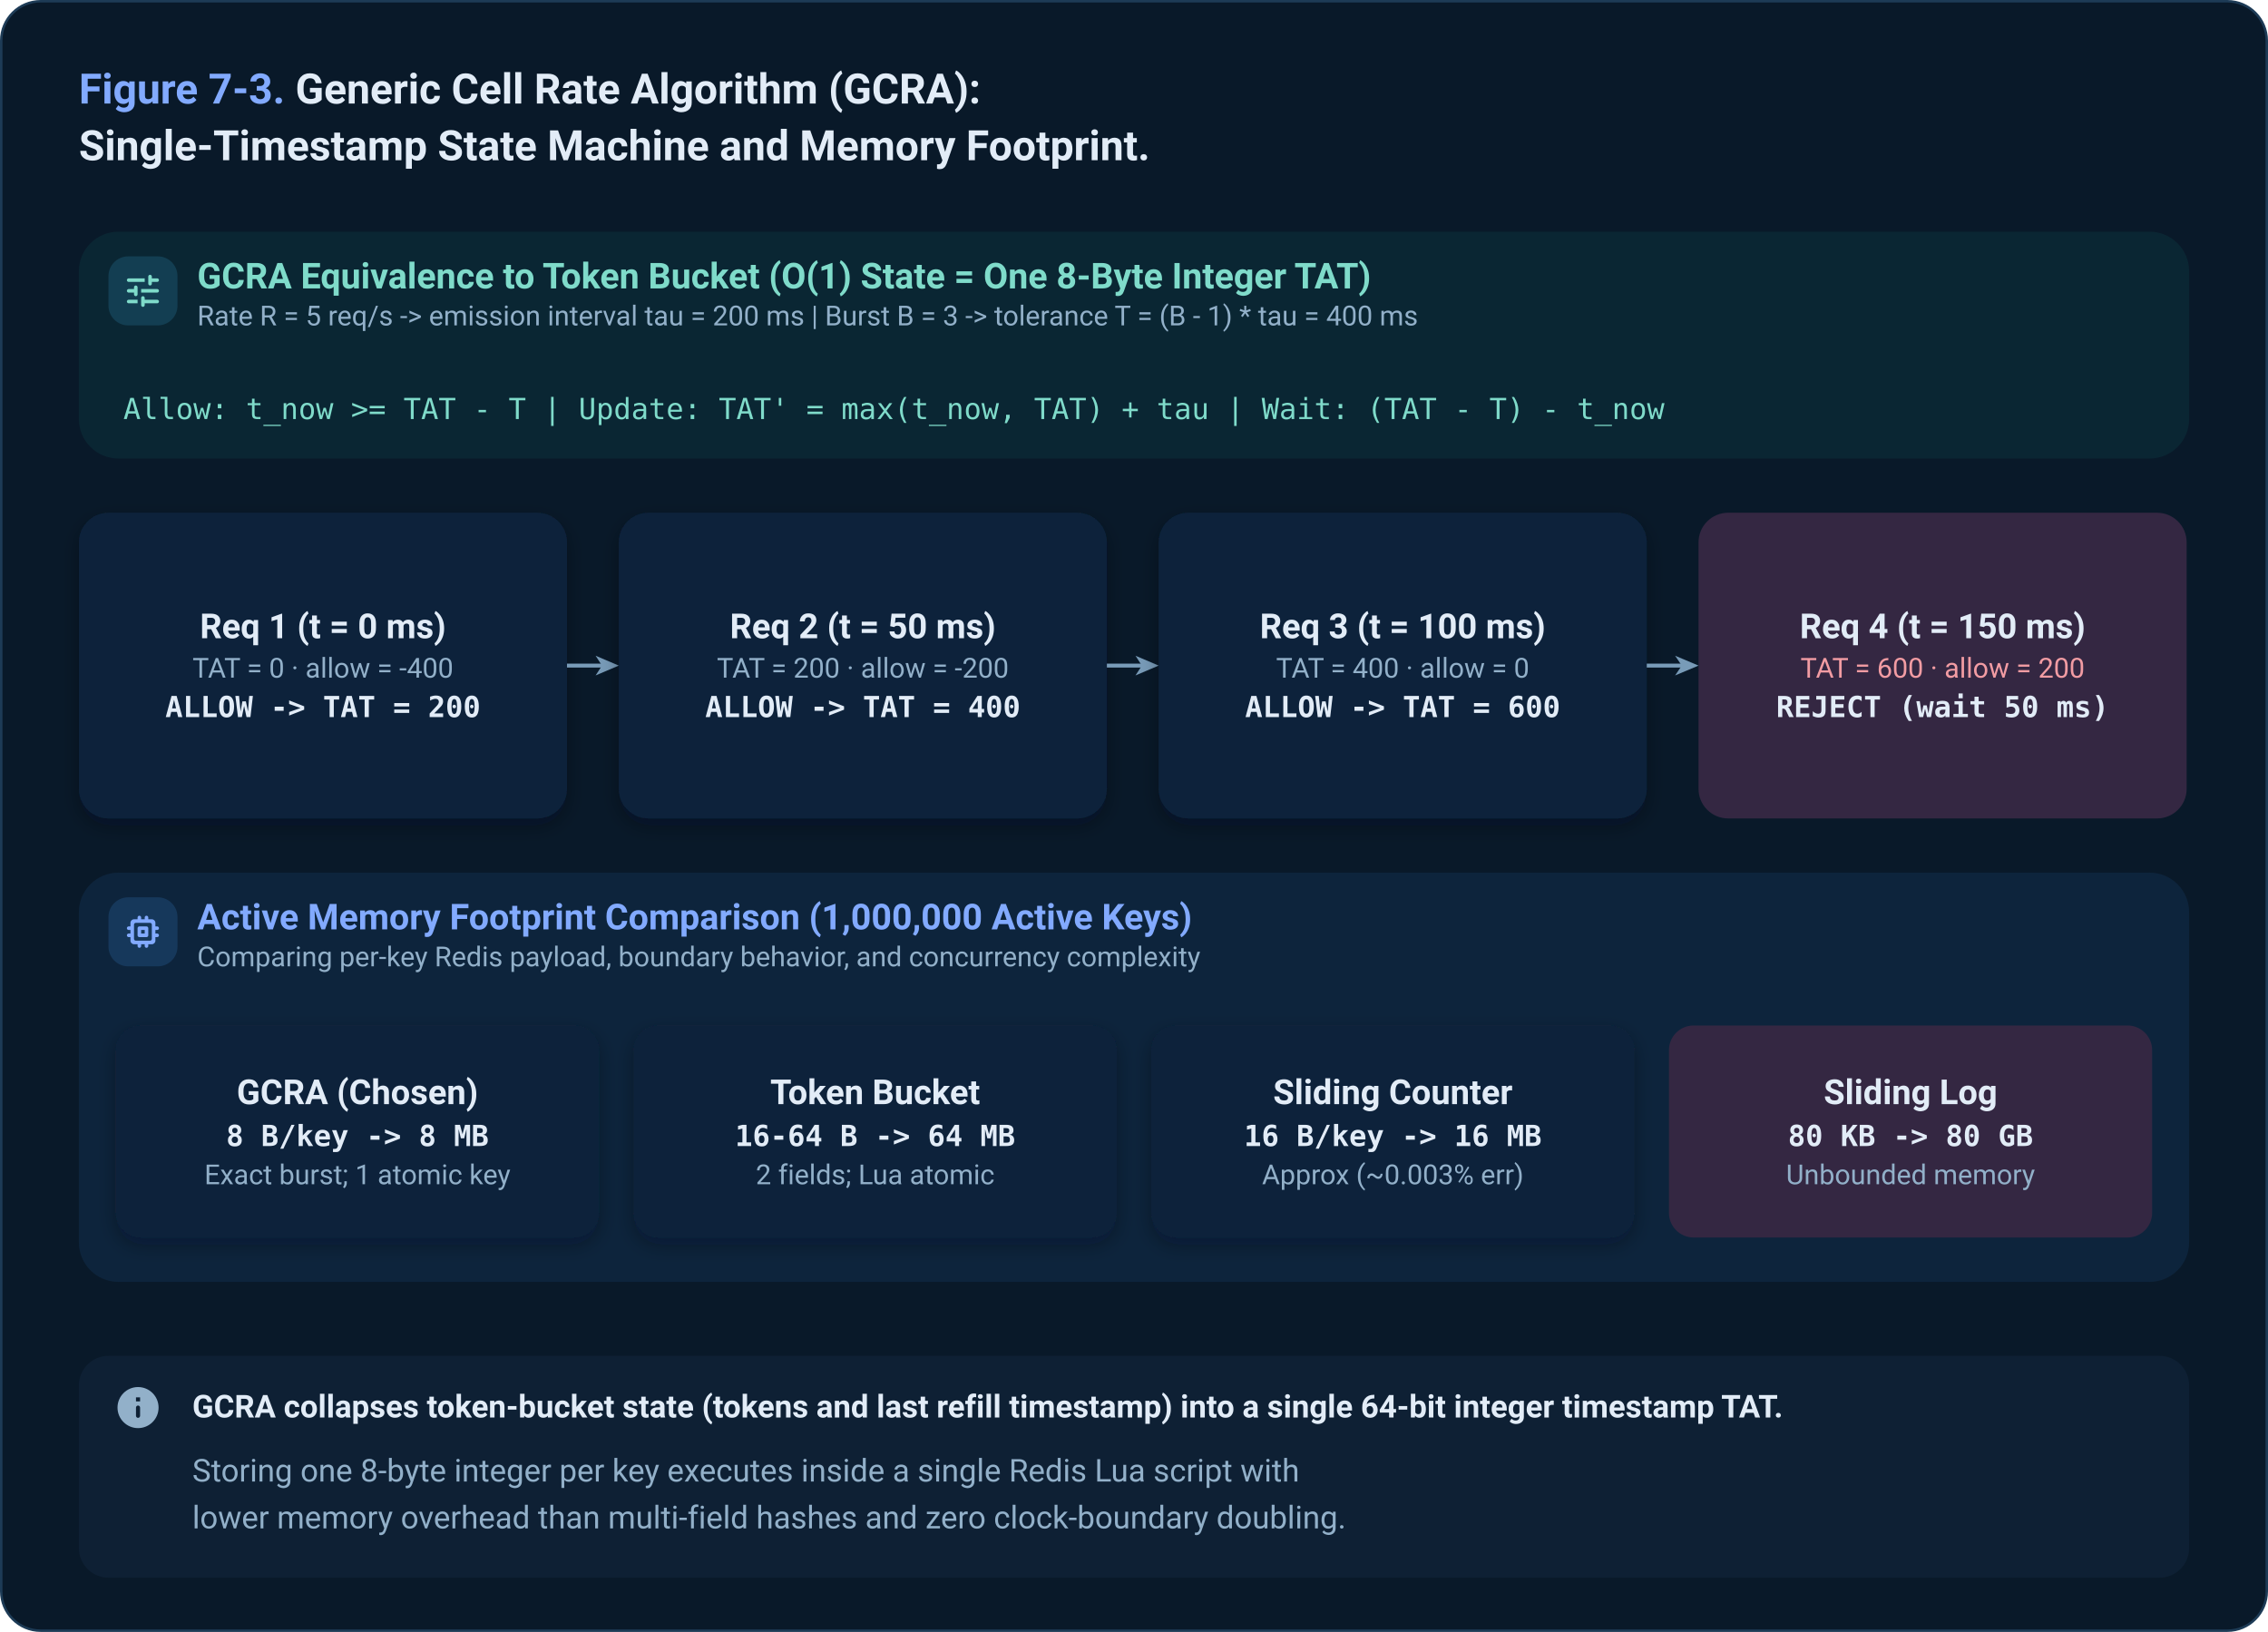
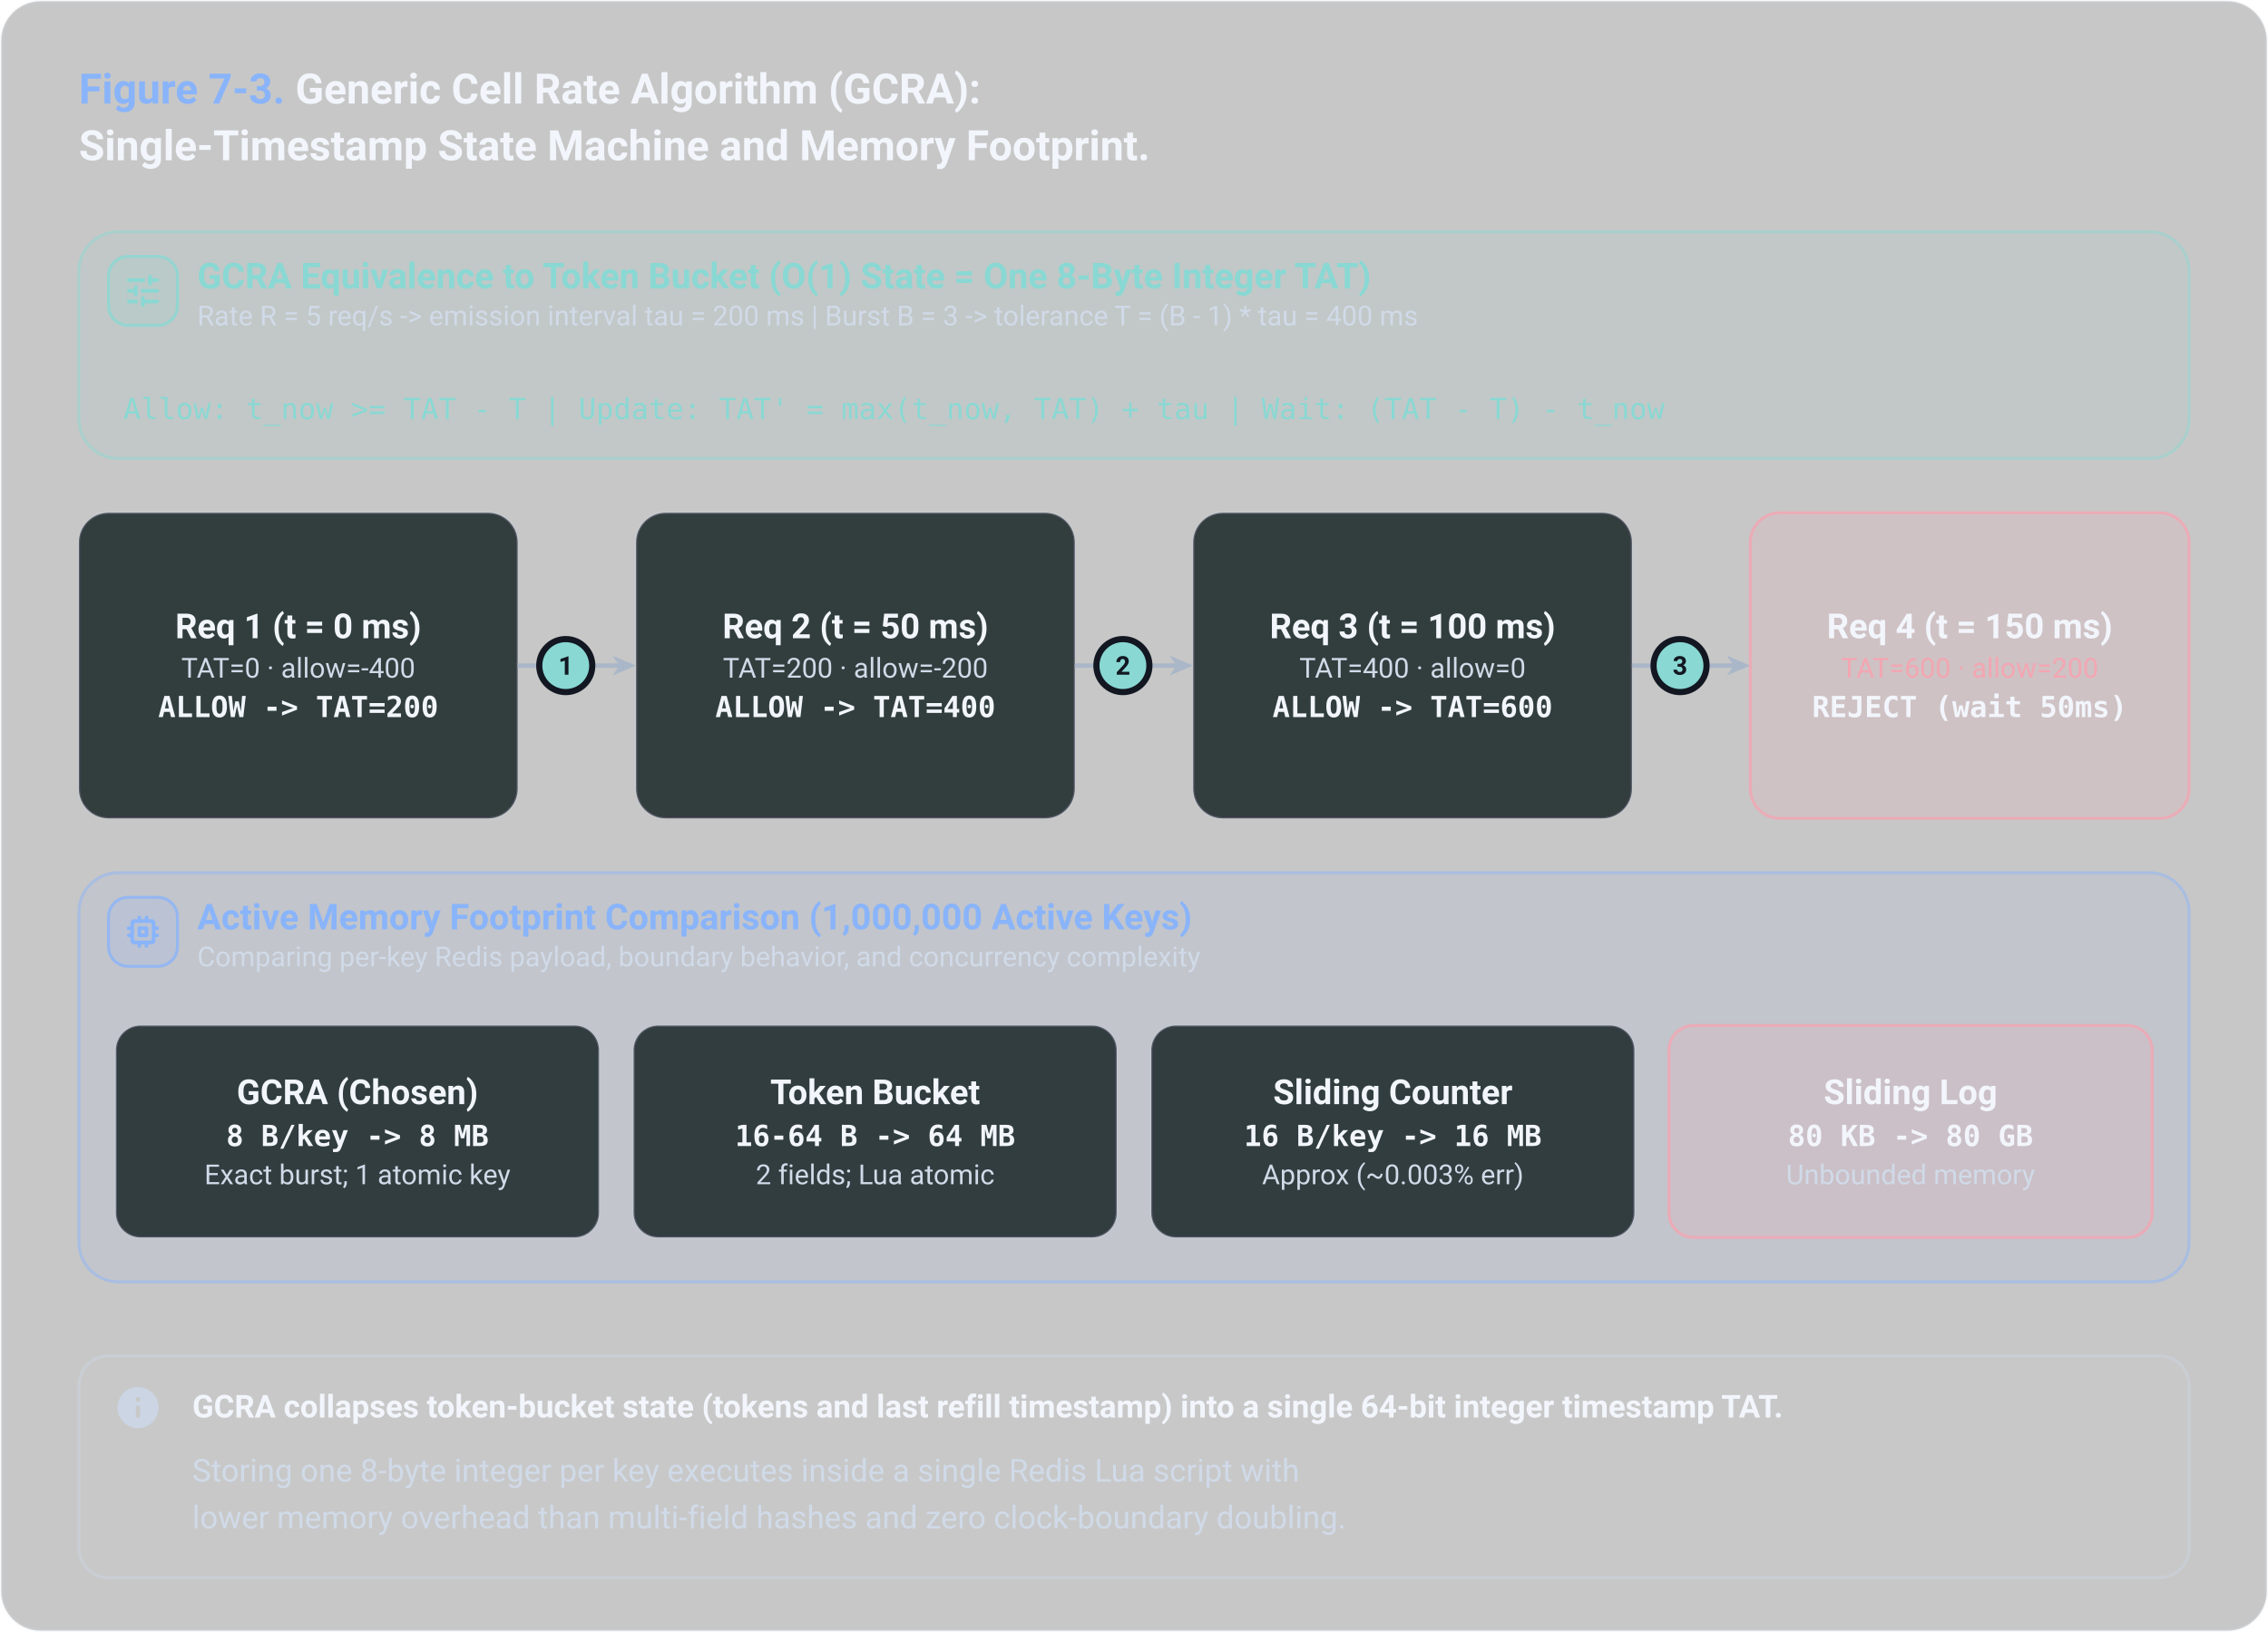
<svg xmlns="http://www.w3.org/2000/svg" viewBox="0 0 920 662" width="920" height="662">
  <style>
-     text { font-family: -apple-system, BlinkMacSystemFont, "Segoe UI", Roboto, "Helvetica Neue", Arial, sans-serif; fill: #E2ECF7; }
-     .paper { fill: #091929; }
-     .frame { fill: #091929; stroke: #1D3B56; stroke-width: 1; }
-     .card { fill: #10243A; }
-     .hair { stroke: #1D3B56; stroke-width: 1.2; fill: none; }
-     .muted { fill: #92B0C9; }
-     .ink { fill: #E2ECF7; }
+     text { font-family: -apple-system, BlinkMacSystemFont, "Segoe UI", Roboto, "Helvetica Neue", Arial, sans-serif; fill: #F2F6FC; }
+     .paper { fill: #121722; }
+     .frame { fill: rgba(0, 0, 0, 0.22); stroke: rgba(226, 232, 240, 0.18); stroke-width: 1.2; }
+     .card { fill: rgba(13, 18, 28, 0.80); stroke: rgba(203, 213, 225, 0.24); stroke-width: 1; }
+     .hair { stroke: rgba(226, 232, 240, 0.18); stroke-width: 1.2; fill: none; }
+     .muted { fill: #D0DAE8; }
+     .ink { fill: #F2F6FC; }
    .title { font-size: 17.0px; font-weight: 650; }
    .head { font-size: 14.5px; font-weight: 650; }
    .name { font-size: 14.0px; font-weight: 650; }
    .body { font-size: 13.0px; }
    .sub { font-size: 12.2px; }
    .mono { font-size: 11.8px; font-family: "SF Mono", SFMono-Regular, ui-monospace, Menlo, Consolas, monospace; }
    .monob { font-size: 11.8px; font-weight: 650; font-family: "SF Mono", SFMono-Regular, ui-monospace, Menlo, Consolas, monospace; }
    .small { font-size: 11.2px; }
    .badge { font-size: 10.5px; font-weight: 650; }
    .note { font-size: 12.8px; }
    .noteb { font-size: 12.8px; font-weight: 650; }
-     .sub, .small, .note { fill: #92B0C9; }
-     .c-blue { fill: #0D243C; }
-     .m-blue { fill: #16385B; }
-     .a-blue { fill: #82AAFF; }
-     .t-blue { fill: #82AAFF; }
-     .w-blue { stroke: #82AAFF; fill: none; stroke-linecap: butt; stroke-linejoin: round; }
-     .o-blue { stroke: #82AAFF; fill: none; stroke-width: 1.5; }
-     .h-blue { stroke: #82AAFF; stroke-width: 1.4; }
-     .c-green { fill: #0C272B; }
-     .m-green { fill: #153F44; }
-     .a-green { fill: #ADDB67; }
-     .t-green { fill: #ADDB67; }
-     .w-green { stroke: #ADDB67; fill: none; stroke-linecap: butt; stroke-linejoin: round; }
-     .o-green { stroke: #ADDB67; fill: none; stroke-width: 1.5; }
-     .h-green { stroke: #ADDB67; stroke-width: 1.4; }
-     .c-amber { fill: #13263B; }
-     .m-amber { fill: #1F3B58; }
-     .a-amber { fill: #ECC48D; }
-     .t-amber { fill: #ECC48D; }
-     .w-amber { stroke: #ECC48D; fill: none; stroke-linecap: butt; stroke-linejoin: round; }
-     .o-amber { stroke: #ECC48D; fill: none; stroke-width: 1.5; }
-     .h-amber { stroke: #ECC48D; stroke-width: 1.4; }
-     .c-red { fill: #211B2D; }
-     .m-red { fill: #342742; }
-     .a-red { fill: #F29CA3; }
-     .t-red { fill: #F29CA3; }
-     .w-red { stroke: #F29CA3; fill: none; stroke-linecap: butt; stroke-linejoin: round; }
-     .o-red { stroke: #F29CA3; fill: none; stroke-width: 1.5; }
-     .h-red { stroke: #F29CA3; stroke-width: 1.4; }
-     .c-purple { fill: #13223D; }
-     .m-purple { fill: #1E355E; }
-     .a-purple { fill: #9EC5FF; }
-     .t-purple { fill: #9EC5FF; }
-     .w-purple { stroke: #9EC5FF; fill: none; stroke-linecap: butt; stroke-linejoin: round; }
-     .o-purple { stroke: #9EC5FF; fill: none; stroke-width: 1.5; }
-     .h-purple { stroke: #9EC5FF; stroke-width: 1.4; }
-     .c-teal { fill: #0A2633; }
-     .m-teal { fill: #133E52; }
-     .a-teal { fill: #7FDBCA; }
-     .t-teal { fill: #7FDBCA; }
-     .w-teal { stroke: #7FDBCA; fill: none; stroke-linecap: butt; stroke-linejoin: round; }
-     .o-teal { stroke: #7FDBCA; fill: none; stroke-width: 1.5; }
-     .h-teal { stroke: #7FDBCA; stroke-width: 1.4; }
-     .c-gray { fill: #0E2034; }
-     .m-gray { fill: #1A324D; }
-     .a-gray { fill: #92B0C9; }
-     .t-gray { fill: #92B0C9; }
-     .w-gray { stroke: #92B0C9; fill: none; stroke-linecap: butt; stroke-linejoin: round; }
-     .o-gray { stroke: #92B0C9; fill: none; stroke-width: 1.5; }
-     .h-gray { stroke: #92B0C9; stroke-width: 1.4; }
-     .c-wire { fill: #0E2034; }
-     .m-wire { fill: #1A324D; }
-     .a-wire { fill: #789BB8; }
-     .t-wire { fill: #789BB8; }
-     .w-wire { stroke: #789BB8; fill: none; stroke-linecap: butt; stroke-linejoin: round; }
-     .o-wire { stroke: #789BB8; fill: none; stroke-width: 1.5; }
-     .h-wire { stroke: #789BB8; stroke-width: 1.4; }
+     .sub, .small, .note { fill: #D0DAE8; }
+     .c-blue { fill: rgba(137, 180, 250, 0.08); stroke: #89B4FA; stroke-opacity: 0.48; stroke-width: 1.2; }
+     .m-blue { fill: rgba(137, 180, 250, 0.16); stroke: #89B4FA; stroke-opacity: 0.78; stroke-width: 1.2; }
+     .a-blue { fill: #89B4FA; }
+     .t-blue { fill: #89B4FA; }
+     .w-blue { stroke: #89B4FA; fill: none; stroke-linecap: butt; stroke-linejoin: round; }
+     .o-blue { stroke: #89B4FA; fill: none; stroke-width: 1.5; }
+     .h-blue { stroke: #89B4FA; stroke-width: 1.4; }
+     .c-green { fill: rgba(166, 227, 161, 0.08); stroke: #A6E3A1; stroke-opacity: 0.48; stroke-width: 1.2; }
+     .m-green { fill: rgba(166, 227, 161, 0.15); stroke: #A6E3A1; stroke-opacity: 0.78; stroke-width: 1.2; }
+     .a-green { fill: #A6E3A1; }
+     .t-green { fill: #A6E3A1; }
+     .w-green { stroke: #A6E3A1; fill: none; stroke-linecap: butt; stroke-linejoin: round; }
+     .o-green { stroke: #A6E3A1; fill: none; stroke-width: 1.5; }
+     .h-green { stroke: #A6E3A1; stroke-width: 1.4; }
+     .c-amber { fill: rgba(242, 201, 138, 0.08); stroke: #F2C98A; stroke-opacity: 0.48; stroke-width: 1.2; }
+     .m-amber { fill: rgba(242, 201, 138, 0.16); stroke: #F2C98A; stroke-opacity: 0.78; stroke-width: 1.2; }
+     .a-amber { fill: #F2C98A; }
+     .t-amber { fill: #F2C98A; }
+     .w-amber { stroke: #F2C98A; fill: none; stroke-linecap: butt; stroke-linejoin: round; }
+     .o-amber { stroke: #F2C98A; fill: none; stroke-width: 1.5; }
+     .h-amber { stroke: #F2C98A; stroke-width: 1.4; }
+     .c-red { fill: rgba(243, 166, 178, 0.08); stroke: #F3A6B2; stroke-opacity: 0.48; stroke-width: 1.2; }
+     .m-red { fill: rgba(243, 166, 178, 0.16); stroke: #F3A6B2; stroke-opacity: 0.78; stroke-width: 1.2; }
+     .a-red { fill: #F3A6B2; }
+     .t-red { fill: #F3A6B2; }
+     .w-red { stroke: #F3A6B2; fill: none; stroke-linecap: butt; stroke-linejoin: round; }
+     .o-red { stroke: #F3A6B2; fill: none; stroke-width: 1.5; }
+     .h-red { stroke: #F3A6B2; stroke-width: 1.4; }
+     .c-purple { fill: rgba(200, 182, 255, 0.08); stroke: #C8B6FF; stroke-opacity: 0.48; stroke-width: 1.2; }
+     .m-purple { fill: rgba(200, 182, 255, 0.16); stroke: #C8B6FF; stroke-opacity: 0.78; stroke-width: 1.2; }
+     .a-purple { fill: #C8B6FF; }
+     .t-purple { fill: #C8B6FF; }
+     .w-purple { stroke: #C8B6FF; fill: none; stroke-linecap: butt; stroke-linejoin: round; }
+     .o-purple { stroke: #C8B6FF; fill: none; stroke-width: 1.5; }
+     .h-purple { stroke: #C8B6FF; stroke-width: 1.4; }
+     .c-teal { fill: rgba(137, 216, 211, 0.08); stroke: #89D8D3; stroke-opacity: 0.48; stroke-width: 1.2; }
+     .m-teal { fill: rgba(137, 216, 211, 0.15); stroke: #89D8D3; stroke-opacity: 0.78; stroke-width: 1.2; }
+     .a-teal { fill: #89D8D3; }
+     .t-teal { fill: #89D8D3; }
+     .w-teal { stroke: #89D8D3; fill: none; stroke-linecap: butt; stroke-linejoin: round; }
+     .o-teal { stroke: #89D8D3; fill: none; stroke-width: 1.5; }
+     .h-teal { stroke: #89D8D3; stroke-width: 1.4; }
+     .c-gray { fill: rgba(226, 232, 240, 0.04); stroke: #CBD5E4; stroke-opacity: 0.48; stroke-width: 1.2; }
+     .m-gray { fill: rgba(226, 232, 240, 0.10); stroke: #CBD5E4; stroke-opacity: 0.78; stroke-width: 1.2; }
+     .a-gray { fill: #CBD5E4; }
+     .t-gray { fill: #CBD5E4; }
+     .w-gray { stroke: #CBD5E4; fill: none; stroke-linecap: butt; stroke-linejoin: round; }
+     .o-gray { stroke: #CBD5E4; fill: none; stroke-width: 1.5; }
+     .h-gray { stroke: #CBD5E4; stroke-width: 1.4; }
+     .c-wire { fill: rgba(226, 232, 240, 0.04); }
+     .m-wire { fill: rgba(226, 232, 240, 0.10); }
+     .a-wire { fill: #AAB7C9; }
+     .t-wire { fill: #AAB7C9; }
+     .w-wire { stroke: #AAB7C9; fill: none; stroke-linecap: butt; stroke-linejoin: round; }
+     .o-wire { stroke: #AAB7C9; fill: none; stroke-width: 1.5; }
+     .h-wire { stroke: #AAB7C9; stroke-width: 1.4; }
  </style>
  <defs>
    <filter id="lift" x="-10%" y="-15%" width="120%" height="140%">
-       <feDropShadow dx="0" dy="1" stdDeviation="1.2" flood-color="#010A14" flood-opacity="0.45" />
-       <feDropShadow dx="0" dy="3" stdDeviation="4" flood-color="#010A14" flood-opacity="0.32" />
+       <feDropShadow dx="0" dy="1" stdDeviation="1.2" flood-color="#000000" flood-opacity="0.0" />
+       <feDropShadow dx="0" dy="3" stdDeviation="4" flood-color="#000000" flood-opacity="0.00" />
    </filter>
  </defs>
  <rect x="0.5" y="0.5" width="919" height="661" rx="16" class="frame" />
  <text x="32" y="42" class="title">
    <tspan class="t-blue">Figure 7-3.</tspan> Generic Cell Rate Algorithm (GCRA):</text>
  <text x="32" y="65" class="title">Single-Timestamp State Machine and Memory Footprint.</text>
  <g transform="translate(0 94)">
    <rect x="32.0" y="0.0" width="856.0" height="92.0" rx="16" class="c-teal" />
    <rect x="44.0" y="10.0" width="28.0" height="28.0" rx="8" class="m-teal" />
    <g transform="translate(49.3 15.3) scale(0.723)" class="a-teal">
      <path d="M3 18c0 .55.45 1 1 1h5v-2H4c-.55 0-1 .45-1 1zM3 6c0 .55.45 1 1 1h9V5H4c-.55 0-1 .45-1 1zm10 14v-1h7c.55 0 1-.45 1-1s-.45-1-1-1h-7v-1c0-.55-.45-1-1-1s-1 .45-1 1v4c0 .55.45 1 1 1s1-.45 1-1zM7 10v1H4c-.55 0-1 .45-1 1s.45 1 1 1h3v1c0 .55.45 1 1 1s1-.45 1-1v-4c0-.55-.45-1-1-1s-1 .45-1 1zm14 2c0-.55-.45-1-1-1h-9v2h9c.55 0 1-.45 1-1zm-5-3c.55 0 1-.45 1-1V7h3c.55 0 1-.45 1-1s-.45-1-1-1h-3V4c0-.55-.45-1-1-1s-1 .45-1 1v4c0 .55.45 1 1 1z" />
    </g>
    <text x="80.0" y="23.0" class="head t-teal" data-fit="80.0,878.0">GCRA Equivalence to Token Bucket (O(1) State = One 8-Byte Integer TAT)</text>
    <text x="80.0" y="38.0" class="small" data-fit="80.0,878.0">Rate R = 5 req/s -&gt; emission interval tau = 200 ms   |   Burst B = 3 -&gt; tolerance T = (B - 1) * tau = 400 ms</text>
    <text x="50.0" y="76.0" class="mono t-teal">Allow: t_now &gt;= TAT - T    |    Update: TAT' = max(t_now, TAT) + tau    |    Wait: (TAT - T) - t_now</text>
-     <rect x="32.0" y="114.0" width="198.0" height="124.0" rx="12" class="card" filter="url(#lift)" />
-     <text x="131.0" y="164.9" class="name" text-anchor="middle" data-fit="42.0,220.0">Req 1 (t = 0 ms)</text>
-     <text x="131.0" y="180.9" class="small" text-anchor="middle" data-fit="42.0,220.0">TAT = 0 · allow = -400</text>
-     <text x="131.0" y="196.9" class="monob" text-anchor="middle" data-fit="42.0,220.0">ALLOW -&gt; TAT = 200</text>
-     <polygon points="251.0,176.0 241.6,180.0 244.2,176.0 241.6,172.0" class="a-wire" />
-     <path d="M230.0,176.0 L244.4,176.0" class="w-wire" stroke-width="1.6" />
-     <rect x="251.0" y="114.0" width="198.0" height="124.0" rx="12" class="card" filter="url(#lift)" />
-     <text x="350.0" y="164.9" class="name" text-anchor="middle" data-fit="261.0,439.0">Req 2 (t = 50 ms)</text>
-     <text x="350.0" y="180.9" class="small" text-anchor="middle" data-fit="261.0,439.0">TAT = 200 · allow = -200</text>
-     <text x="350.0" y="196.9" class="monob" text-anchor="middle" data-fit="261.0,439.0">ALLOW -&gt; TAT = 400</text>
-     <polygon points="470.0,176.0 460.6,180.0 463.2,176.0 460.6,172.0" class="a-wire" />
-     <path d="M449.0,176.0 L463.4,176.0" class="w-wire" stroke-width="1.6" />
-     <rect x="470.0" y="114.0" width="198.0" height="124.0" rx="12" class="card" filter="url(#lift)" />
-     <text x="569.0" y="164.9" class="name" text-anchor="middle" data-fit="480.0,658.0">Req 3 (t = 100 ms)</text>
-     <text x="569.0" y="180.9" class="small" text-anchor="middle" data-fit="480.0,658.0">TAT = 400 · allow = 0</text>
-     <text x="569.0" y="196.9" class="monob" text-anchor="middle" data-fit="480.0,658.0">ALLOW -&gt; TAT = 600</text>
-     <polygon points="689.0,176.0 679.5,180.0 682.2,176.0 679.5,172.0" class="a-wire" />
-     <path d="M668.0,176.0 L682.4,176.0" class="w-wire" stroke-width="1.6" />
-     <rect x="689.0" y="114.0" width="198.0" height="124.0" rx="12" class="m-red" />
-     <text x="788.0" y="164.9" class="name" text-anchor="middle" data-fit="699.0,877.0">Req 4 (t = 150 ms)</text>
-     <text x="788.0" y="180.9" class="small t-red" text-anchor="middle" data-fit="699.0,877.0">TAT = 600 · allow = 200</text>
-     <text x="788.0" y="196.9" class="monob" text-anchor="middle" data-fit="699.0,877.0">REJECT (wait 50 ms)</text>
+     <rect x="32.0" y="114.0" width="178.0" height="124.0" rx="12" class="card" filter="url(#lift)" />
+     <text x="121.0" y="164.9" class="name" text-anchor="middle" data-fit="42.0,200.0">Req 1 (t = 0 ms)</text>
+     <text x="121.0" y="180.9" class="small" text-anchor="middle" data-fit="42.0,200.0">TAT=0 · allow=-400</text>
+     <text x="121.0" y="196.9" class="monob" text-anchor="middle" data-fit="42.0,200.0">ALLOW -&gt; TAT=200</text>
+     <polygon points="258.0,176.0 248.5,180.0 251.2,176.0 248.5,172.0" class="a-wire" />
+     <path d="M210.0,176.0 L251.3,176.0" class="w-wire" stroke-width="1.8" />
+     <circle cx="229.5" cy="176.0" r="12.0" class="paper" />
+     <circle cx="229.5" cy="176.0" r="9.5" class="a-teal" />
+     <text x="229.5" y="179.7" text-anchor="middle" class="badge paper">1</text>
+     <rect x="258.0" y="114.0" width="178.0" height="124.0" rx="12" class="card" filter="url(#lift)" />
+     <text x="347.0" y="164.9" class="name" text-anchor="middle" data-fit="268.0,426.0">Req 2 (t = 50 ms)</text>
+     <text x="347.0" y="180.9" class="small" text-anchor="middle" data-fit="268.0,426.0">TAT=200 · allow=-200</text>
+     <text x="347.0" y="196.9" class="monob" text-anchor="middle" data-fit="268.0,426.0">ALLOW -&gt; TAT=400</text>
+     <polygon points="484.0,176.0 474.5,180.0 477.2,176.0 474.5,172.0" class="a-wire" />
+     <path d="M436.0,176.0 L477.4,176.0" class="w-wire" stroke-width="1.8" />
+     <circle cx="455.5" cy="176.0" r="12.0" class="paper" />
+     <circle cx="455.5" cy="176.0" r="9.5" class="a-teal" />
+     <text x="455.5" y="179.7" text-anchor="middle" class="badge paper">2</text>
+     <rect x="484.0" y="114.0" width="178.0" height="124.0" rx="12" class="card" filter="url(#lift)" />
+     <text x="573.0" y="164.9" class="name" text-anchor="middle" data-fit="494.0,652.0">Req 3 (t = 100 ms)</text>
+     <text x="573.0" y="180.9" class="small" text-anchor="middle" data-fit="494.0,652.0">TAT=400 · allow=0</text>
+     <text x="573.0" y="196.9" class="monob" text-anchor="middle" data-fit="494.0,652.0">ALLOW -&gt; TAT=600</text>
+     <polygon points="710.0,176.0 700.5,180.0 703.2,176.0 700.5,172.0" class="a-wire" />
+     <path d="M662.0,176.0 L703.4,176.0" class="w-wire" stroke-width="1.8" />
+     <circle cx="681.5" cy="176.0" r="12.0" class="paper" />
+     <circle cx="681.5" cy="176.0" r="9.5" class="a-teal" />
+     <text x="681.5" y="179.7" text-anchor="middle" class="badge paper">3</text>
+     <rect x="710.0" y="114.0" width="178.0" height="124.0" rx="12" class="m-red" />
+     <text x="799.0" y="164.9" class="name" text-anchor="middle" data-fit="720.0,878.0">Req 4 (t = 150 ms)</text>
+     <text x="799.0" y="180.9" class="small t-red" text-anchor="middle" data-fit="720.0,878.0">TAT=600 · allow=200</text>
+     <text x="799.0" y="196.9" class="monob" text-anchor="middle" data-fit="720.0,878.0">REJECT (wait 50ms)</text>
    <rect x="32.0" y="260.0" width="856.0" height="166.0" rx="16" class="c-blue" />
    <rect x="44.0" y="270.0" width="28.0" height="28.0" rx="8" class="m-blue" />
    <g transform="translate(49.3 275.3) scale(0.723)" class="a-blue">
      <path d="M14 9h-4c-.55 0-1 .45-1 1v4c0 .55.45 1 1 1h4c.55 0 1-.45 1-1v-4c0-.55-.45-1-1-1zm-1 4h-2v-2h2v2zm8-3c0-.55-.45-1-1-1h-1V7c0-1.1-.9-2-2-2h-2V4c0-.55-.45-1-1-1s-1 .45-1 1v1h-2V4c0-.55-.45-1-1-1s-1 .45-1 1v1H7c-1.1 0-2 .9-2 2v2H4c-.55 0-1 .45-1 1s.45 1 1 1h1v2H4c-.55 0-1 .45-1 1s.45 1 1 1h1v2c0 1.1.9 2 2 2h2v1c0 .55.45 1 1 1s1-.45 1-1v-1h2v1c0 .55.45 1 1 1s1-.45 1-1v-1h2c1.1 0 2-.9 2-2v-2h1c.55 0 1-.45 1-1s-.45-1-1-1h-1v-2h1c.55 0 1-.45 1-1zm-5 7H8c-.55 0-1-.45-1-1V8c0-.55.45-1 1-1h8c.55 0 1 .45 1 1v8c0 .55-.45 1-1 1z" />
    </g>
    <text x="80.0" y="283.0" class="head t-blue" data-fit="80.0,878.0">Active Memory Footprint Comparison (1,000,000 Active Keys)</text>
    <text x="80.0" y="298.0" class="small" data-fit="80.0,878.0">Comparing per-key Redis payload, boundary behavior, and concurrency complexity</text>
    <rect x="47.0" y="322.0" width="196.0" height="86.0" rx="10" class="card" filter="url(#lift)" />
    <text x="145.0" y="353.9" class="name" text-anchor="middle" data-fit="57.0,233.0">GCRA (Chosen)</text>
    <text x="145.0" y="370.9" class="monob" text-anchor="middle" data-fit="57.0,233.0">8 B/key -&gt; 8 MB</text>
    <text x="145.0" y="386.4" class="small" text-anchor="middle" data-fit="57.0,233.0">Exact burst; 1 atomic key</text>
    <rect x="257.0" y="322.0" width="196.0" height="86.0" rx="10" class="card" filter="url(#lift)" />
    <text x="355.0" y="353.9" class="name" text-anchor="middle" data-fit="267.0,443.0">Token Bucket</text>
    <text x="355.0" y="370.9" class="monob" text-anchor="middle" data-fit="267.0,443.0">16-64 B -&gt; 64 MB</text>
    <text x="355.0" y="386.4" class="small" text-anchor="middle" data-fit="267.0,443.0">2 fields; Lua atomic</text>
    <rect x="467.0" y="322.0" width="196.0" height="86.0" rx="10" class="card" filter="url(#lift)" />
    <text x="565.0" y="353.9" class="name" text-anchor="middle" data-fit="477.0,653.0">Sliding Counter</text>
    <text x="565.0" y="370.9" class="monob" text-anchor="middle" data-fit="477.0,653.0">16 B/key -&gt; 16 MB</text>
    <text x="565.0" y="386.4" class="small" text-anchor="middle" data-fit="477.0,653.0">Approx (~0.003% err)</text>
    <rect x="677.0" y="322.0" width="196.0" height="86.0" rx="10" class="m-red" />
    <text x="775.0" y="353.9" class="name" text-anchor="middle" data-fit="687.0,863.0">Sliding Log</text>
    <text x="775.0" y="370.9" class="monob" text-anchor="middle" data-fit="687.0,863.0">80 KB -&gt; 80 GB</text>
    <text x="775.0" y="386.4" class="small" text-anchor="middle" data-fit="687.0,863.0">Unbounded memory</text>
  </g>
  <rect x="32" y="550" width="856" height="90" rx="12" class="c-gray" />
  <g transform="translate(46 561) scale(0.833)" class="a-gray">
    <path d="M12 2C6.48 2 2 6.48 2 12s4.48 10 10 10 10-4.48 10-10S17.52 2 12 2zm0 15c-.55 0-1-.45-1-1v-4c0-.55.45-1 1-1s1 .45 1 1v4c0 .55-.45 1-1 1zm1-8h-2V7h2v2z" />
  </g>
  <text x="78" y="575.0" class="noteb ink" data-fit="78,876">GCRA collapses token-bucket state (tokens and last refill timestamp) into a single 64-bit integer timestamp TAT.</text>
  <text x="78" y="601.0" class="note" data-fit="78,876">Storing one 8-byte integer per key executes inside a single Redis Lua script with</text>
  <text x="78" y="620.0" class="note" data-fit="78,876">lower memory overhead than multi-field hashes and zero clock-boundary doubling.</text>
</svg>
